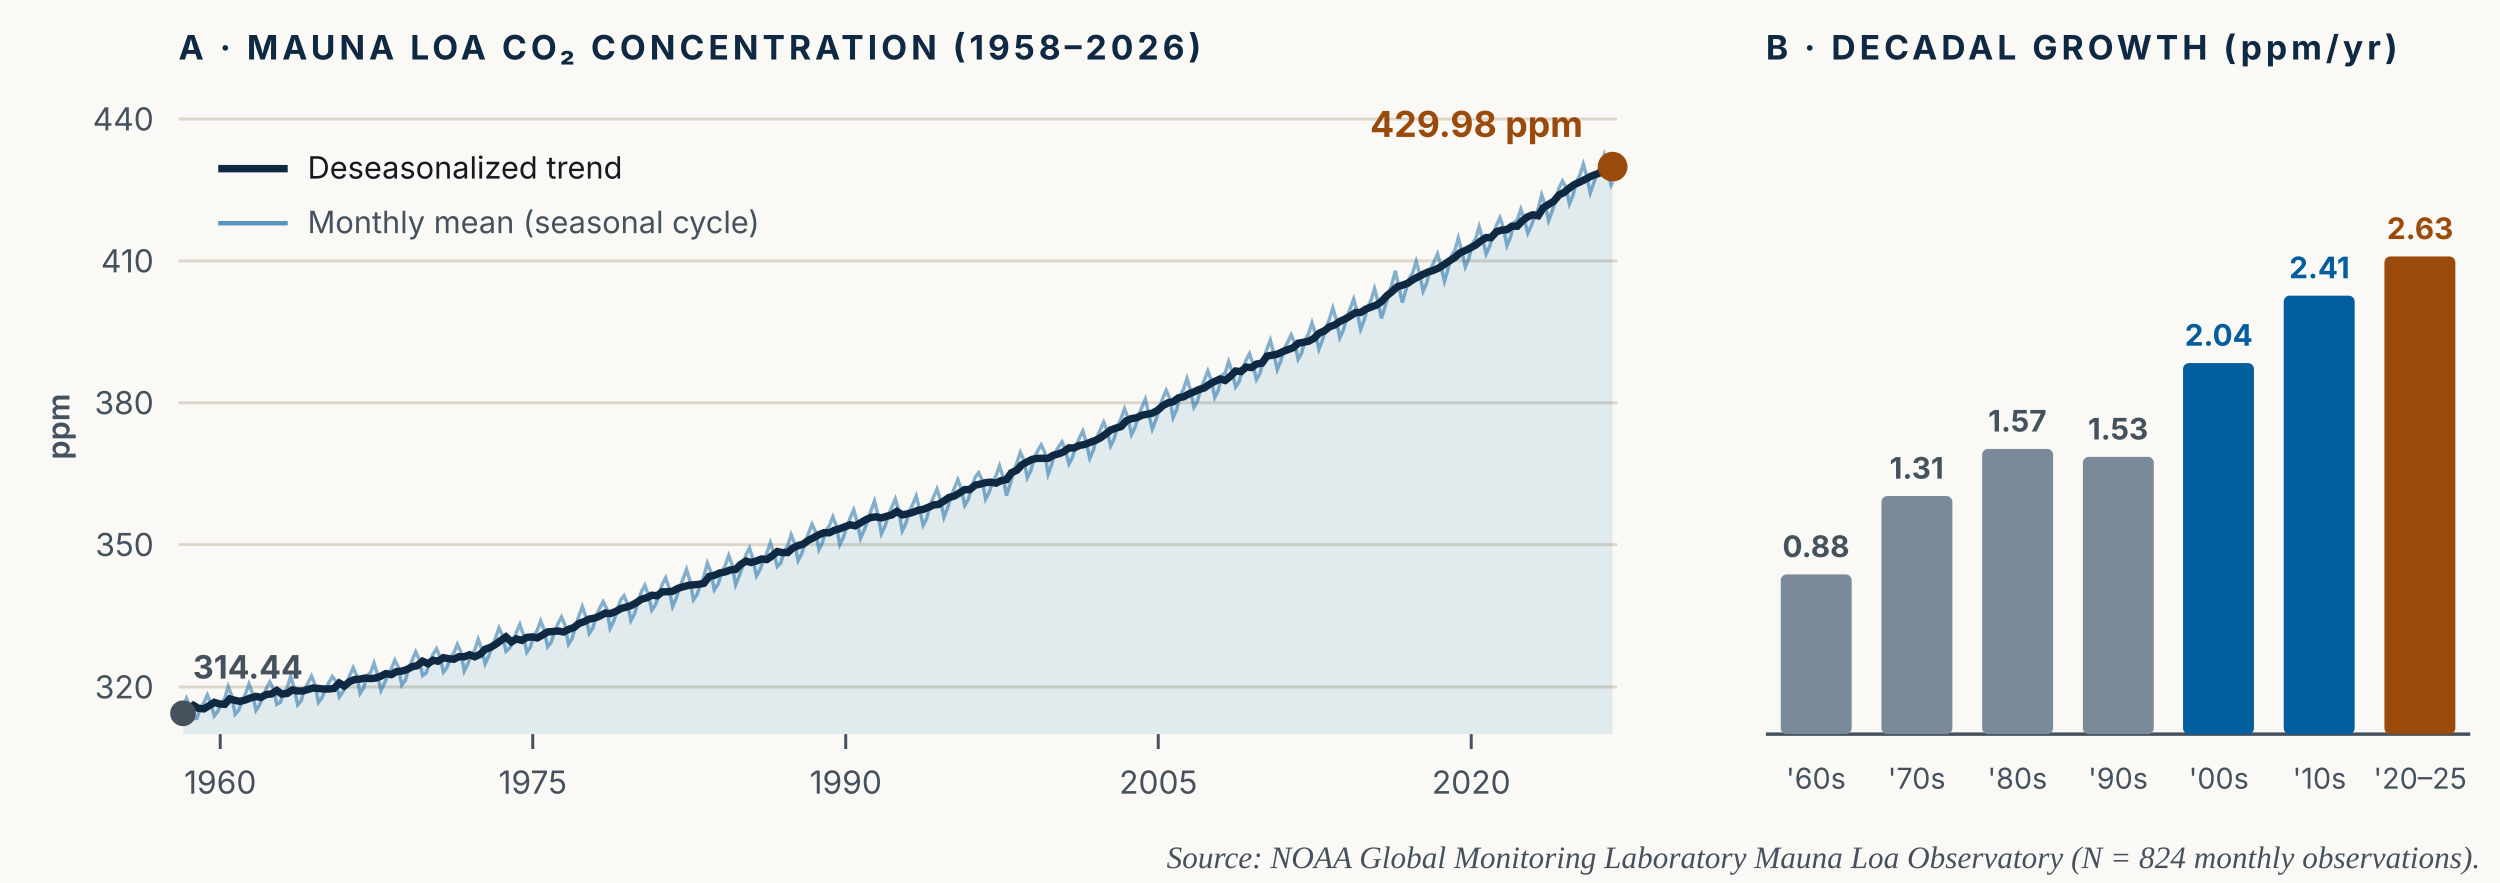
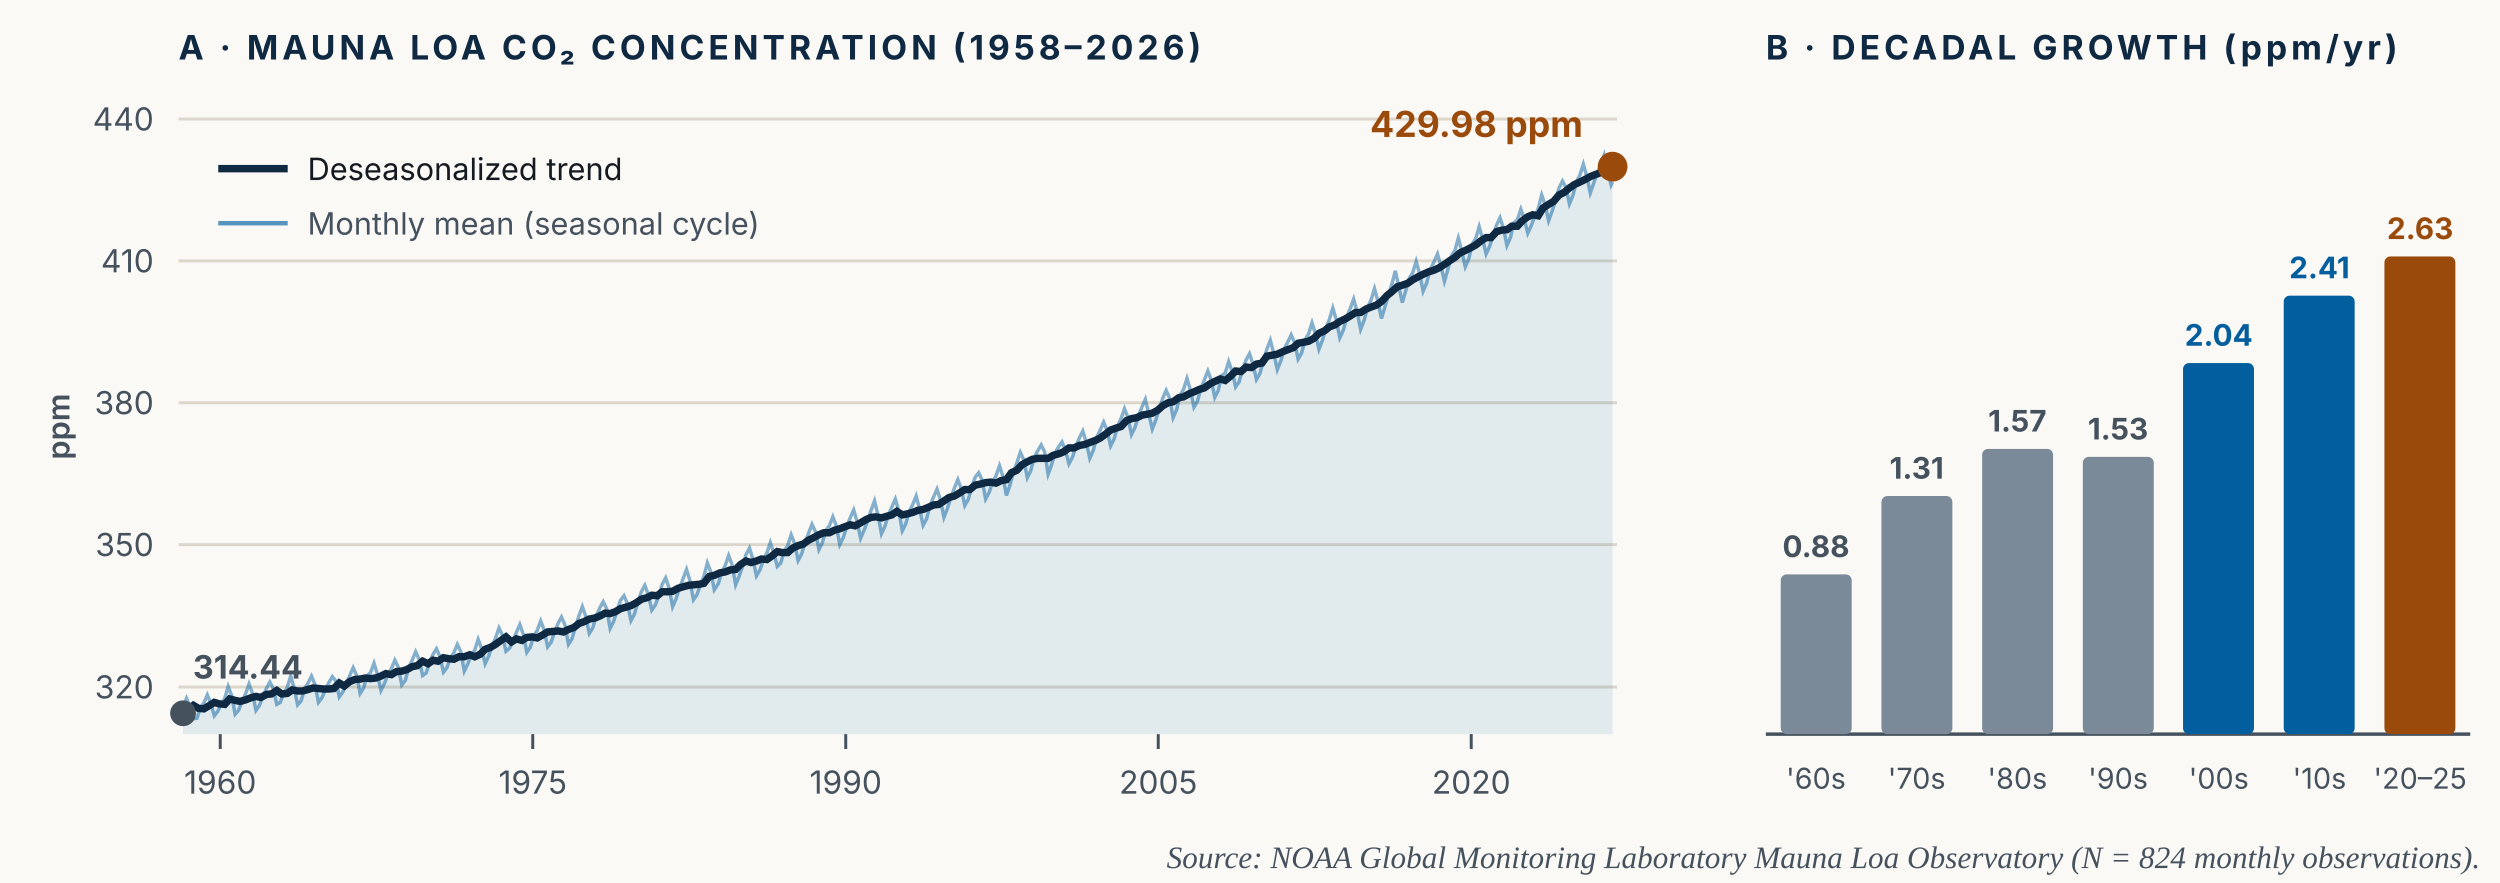
<svg xmlns="http://www.w3.org/2000/svg" width="504pt" height="178pt" viewBox="0 0 504 178">
  <rect x="0" y="0" width="504" height="178" fill="#FAF9F6" />
  <text x="36" y="12" font-family="Inter, sans-serif" font-size="6.8" font-weight="700" letter-spacing="0.8" fill="#0F2942">A · MAUNA LOA CO₂ CONCENTRATION (1958–2026)</text>
  <line x1="36.0" y1="138.5" x2="326.0" y2="138.5" stroke="#DDD7CB" stroke-width="0.6" />
  <text x="31.0" y="140.8" text-anchor="end" font-family="Inter, sans-serif" font-size="6.4" fill="#45525E">320</text>
  <line x1="36.0" y1="109.8" x2="326.0" y2="109.8" stroke="#DDD7CB" stroke-width="0.6" />
  <text x="31.0" y="112.1" text-anchor="end" font-family="Inter, sans-serif" font-size="6.4" fill="#45525E">350</text>
  <line x1="36.0" y1="81.2" x2="326.0" y2="81.2" stroke="#DDD7CB" stroke-width="0.6" />
  <text x="31.0" y="83.5" text-anchor="end" font-family="Inter, sans-serif" font-size="6.4" fill="#45525E">380</text>
  <line x1="36.0" y1="52.6" x2="326.0" y2="52.6" stroke="#DDD7CB" stroke-width="0.6" />
  <text x="31.0" y="54.9" text-anchor="end" font-family="Inter, sans-serif" font-size="6.4" fill="#45525E">410</text>
  <line x1="36.0" y1="24.0" x2="326.0" y2="24.0" stroke="#DDD7CB" stroke-width="0.6" />
  <text x="31.0" y="26.3" text-anchor="end" font-family="Inter, sans-serif" font-size="6.4" fill="#45525E">440</text>
  <text x="14.0" y="86.0" text-anchor="middle" transform="rotate(-90 14.0 86.0)" font-family="Inter, sans-serif" font-size="6.2" font-weight="600" fill="#45525E">ppm</text>
  <line x1="44.4" y1="148.0" x2="44.4" y2="151.0" stroke="#45525E" stroke-width="0.6" />
  <text x="44.4" y="160.0" text-anchor="middle" font-family="Inter, sans-serif" font-size="6.4" fill="#45525E">1960</text>
  <line x1="107.4" y1="148.0" x2="107.4" y2="151.0" stroke="#45525E" stroke-width="0.6" />
  <text x="107.4" y="160.0" text-anchor="middle" font-family="Inter, sans-serif" font-size="6.4" fill="#45525E">1975</text>
  <line x1="170.5" y1="148.0" x2="170.5" y2="151.0" stroke="#45525E" stroke-width="0.6" />
  <text x="170.5" y="160.0" text-anchor="middle" font-family="Inter, sans-serif" font-size="6.4" fill="#45525E">1990</text>
  <line x1="233.5" y1="148.0" x2="233.5" y2="151.0" stroke="#45525E" stroke-width="0.6" />
  <text x="233.5" y="160.0" text-anchor="middle" font-family="Inter, sans-serif" font-size="6.4" fill="#45525E">2005</text>
  <line x1="296.6" y1="148.0" x2="296.6" y2="151.0" stroke="#45525E" stroke-width="0.6" />
  <text x="296.6" y="160.0" text-anchor="middle" font-family="Inter, sans-serif" font-size="6.4" fill="#45525E">2020</text>
  <path d="M 36.9,148.0 L 36.9,143.8 L 37.9,143.1 L 39.0,142.2 L 40.0,142.8 L 41.1,142.9 L 42.1,142.3 L 43.2,141.6 L 44.2,141.9 L 45.3,142.0 L 46.3,140.9 L 47.4,141.2 L 48.4,141.4 L 49.5,141.1 L 50.5,140.7 L 51.6,140.4 L 52.6,140.6 L 53.7,140.0 L 54.7,139.9 L 55.8,139.2 L 56.8,139.9 L 57.9,139.8 L 58.9,139.1 L 60.0,139.3 L 61.0,139.3 L 62.1,139.0 L 63.1,138.7 L 64.2,138.8 L 65.2,138.9 L 66.3,138.9 L 67.3,138.8 L 68.4,137.7 L 69.4,138.3 L 70.5,137.4 L 71.5,137.0 L 72.6,136.9 L 73.6,136.7 L 74.7,136.8 L 75.7,136.7 L 76.8,136.3 L 77.8,135.8 L 78.9,136.0 L 79.9,135.4 L 81.0,135.3 L 82.0,135.0 L 83.1,134.4 L 84.1,134.2 L 85.2,133.3 L 86.3,133.8 L 87.3,133.1 L 88.3,133.3 L 89.4,132.6 L 90.5,132.8 L 91.5,132.9 L 92.5,132.4 L 93.6,132.4 L 94.7,132.0 L 95.7,132.4 L 96.8,131.9 L 97.8,130.9 L 98.9,130.5 L 99.9,129.9 L 101.0,129.1 L 102.0,128.4 L 103.1,129.4 L 104.1,128.8 L 105.2,129.1 L 106.2,128.5 L 107.3,128.4 L 108.3,128.6 L 109.4,128.0 L 110.4,127.4 L 111.5,127.3 L 112.5,127.2 L 113.6,127.4 L 114.6,126.9 L 115.7,126.5 L 116.7,125.7 L 117.8,125.3 L 118.8,124.8 L 119.9,124.6 L 120.9,124.2 L 122.0,123.6 L 123.0,123.7 L 124.1,123.3 L 125.1,122.7 L 126.2,122.4 L 127.2,122.1 L 128.3,121.5 L 129.3,120.8 L 130.4,120.5 L 131.4,120.0 L 132.5,120.1 L 133.5,119.3 L 134.6,119.3 L 135.6,119.2 L 136.7,118.6 L 137.7,118.3 L 138.8,118.0 L 139.8,117.9 L 140.9,117.8 L 141.9,117.6 L 143.0,116.2 L 144.0,116.0 L 145.1,115.5 L 146.2,115.3 L 147.2,114.9 L 148.3,114.8 L 149.3,113.8 L 150.4,113.1 L 151.4,113.4 L 152.5,113.1 L 153.5,112.7 L 154.6,112.8 L 155.6,112.1 L 156.7,111.2 L 157.7,111.4 L 158.8,111.4 L 159.8,110.5 L 160.9,110.0 L 161.9,109.7 L 163.0,108.9 L 164.0,108.4 L 165.1,107.8 L 166.1,107.4 L 167.2,107.4 L 168.2,106.9 L 169.3,106.6 L 170.3,106.2 L 171.4,105.8 L 172.4,106.0 L 173.5,105.4 L 174.5,104.8 L 175.6,104.3 L 176.6,104.2 L 177.7,104.4 L 178.7,104.1 L 179.8,103.8 L 180.8,103.1 L 181.9,103.8 L 182.9,103.6 L 184.0,103.3 L 185.0,102.9 L 186.1,102.7 L 187.1,102.3 L 188.2,101.8 L 189.2,101.7 L 190.3,101.0 L 191.3,100.3 L 192.4,100.0 L 193.4,99.4 L 194.5,98.7 L 195.5,98.7 L 196.6,97.8 L 197.6,97.6 L 198.7,97.3 L 199.7,97.2 L 200.8,97.4 L 201.8,96.9 L 202.9,96.7 L 203.9,95.3 L 205.0,94.8 L 206.0,93.7 L 207.1,93.1 L 208.1,92.6 L 209.2,92.4 L 210.2,92.4 L 211.3,92.4 L 212.3,91.8 L 213.4,91.5 L 214.4,91.1 L 215.5,90.3 L 216.5,90.3 L 217.6,89.8 L 218.7,89.6 L 219.7,89.2 L 220.8,88.8 L 221.8,88.3 L 222.9,87.5 L 223.9,86.7 L 225.0,86.3 L 226.0,86.0 L 227.1,84.8 L 228.1,84.4 L 229.2,84.2 L 230.2,83.7 L 231.3,83.5 L 232.3,83.3 L 233.4,82.7 L 234.4,81.8 L 235.5,81.2 L 236.5,81.0 L 237.6,80.2 L 238.6,80.0 L 239.7,79.4 L 240.7,79.0 L 241.8,78.5 L 242.8,78.2 L 243.9,77.4 L 244.9,76.9 L 246.0,76.4 L 247.0,76.7 L 248.1,75.8 L 249.1,74.8 L 250.2,74.9 L 251.2,74.0 L 252.3,74.1 L 253.3,73.4 L 254.4,73.2 L 255.4,71.8 L 256.5,71.6 L 257.5,71.4 L 258.6,70.9 L 259.6,70.5 L 260.7,70.1 L 261.7,69.2 L 262.8,69.0 L 263.8,68.8 L 264.9,68.2 L 265.9,67.2 L 267.0,66.7 L 268.0,65.9 L 269.1,65.5 L 270.1,64.8 L 271.2,64.3 L 272.2,63.7 L 273.3,63.0 L 274.3,63.0 L 275.4,62.3 L 276.4,61.9 L 277.5,61.5 L 278.5,60.8 L 279.6,59.6 L 280.6,58.8 L 281.7,57.8 L 282.7,57.5 L 283.8,57.1 L 284.8,56.4 L 285.9,55.8 L 286.9,55.3 L 288.0,54.8 L 289.0,54.5 L 290.1,54.0 L 291.2,53.3 L 292.2,52.6 L 293.3,51.9 L 294.3,51.0 L 295.4,50.5 L 296.4,50.0 L 297.5,49.4 L 298.5,48.6 L 299.6,47.9 L 300.6,47.9 L 301.7,46.7 L 302.7,46.4 L 303.8,46.3 L 304.8,45.6 L 305.9,45.6 L 306.9,44.5 L 308.0,43.7 L 309.0,43.3 L 310.1,43.5 L 311.1,41.9 L 312.2,41.2 L 313.2,40.6 L 314.3,39.3 L 315.3,38.8 L 316.4,37.9 L 317.4,37.2 L 318.5,36.7 L 319.5,36.2 L 320.6,35.6 L 321.6,35.2 L 322.7,34.8 L 323.7,34.5 L 324.8,34.0 L 325.1,33.6 L 325.1,148.0 Z" fill="#035E9E" fill-opacity="0.10" />
  <path d="M 36.9,142.6 L 37.6,140.8 L 38.3,142.4 L 39.0,144.9 L 39.7,144.8 L 40.4,142.7 L 41.1,141.7 L 41.8,140.1 L 42.5,141.8 L 43.2,144.3 L 43.9,143.4 L 44.6,141.9 L 45.3,140.8 L 46.0,138.4 L 46.7,140.2 L 47.4,144.0 L 48.1,143.2 L 48.8,141.4 L 49.5,139.9 L 50.2,137.9 L 50.9,139.8 L 51.6,143.2 L 52.3,142.2 L 53.0,140.4 L 53.7,138.8 L 54.4,137.5 L 55.1,138.8 L 55.8,142.0 L 56.5,141.6 L 57.2,139.7 L 57.9,138.6 L 58.6,136.3 L 59.3,138.7 L 60.0,142.1 L 60.7,141.3 L 61.4,138.9 L 62.1,137.7 L 62.8,136.3 L 63.5,138.0 L 64.2,141.6 L 64.9,140.7 L 65.6,139.0 L 66.3,137.6 L 67.0,136.4 L 67.7,137.3 L 68.4,140.5 L 69.1,139.5 L 69.8,137.9 L 70.5,136.2 L 71.2,134.6 L 71.9,136.2 L 72.6,139.8 L 73.3,138.7 L 74.0,136.2 L 74.7,135.6 L 75.4,133.7 L 76.1,136.0 L 76.8,139.2 L 77.5,137.8 L 78.2,136.0 L 78.9,134.8 L 79.6,133.1 L 80.3,134.5 L 81.0,138.1 L 81.7,137.2 L 82.4,134.6 L 83.1,133.1 L 83.8,131.4 L 84.5,132.9 L 85.2,136.2 L 85.9,135.7 L 86.6,133.6 L 87.3,131.9 L 88.0,130.8 L 88.7,132.4 L 89.4,135.5 L 90.1,134.6 L 90.8,132.6 L 91.5,131.6 L 92.2,129.9 L 92.9,131.4 L 93.6,135.3 L 94.3,133.9 L 95.0,132.0 L 95.7,131.1 L 96.4,128.9 L 97.1,130.8 L 97.8,133.8 L 98.5,132.3 L 99.2,130.3 L 99.9,128.6 L 100.6,126.6 L 101.3,128.1 L 102.0,131.3 L 102.7,130.7 L 103.4,129.5 L 104.1,127.5 L 104.8,125.9 L 105.5,127.9 L 106.2,131.5 L 106.9,130.5 L 107.6,128.2 L 108.3,127.1 L 109.0,125.2 L 109.7,127.0 L 110.4,130.4 L 111.1,129.5 L 111.8,127.4 L 112.5,125.7 L 113.2,124.4 L 113.9,126.0 L 114.6,129.9 L 115.3,128.8 L 116.0,126.4 L 116.7,124.2 L 117.4,122.3 L 118.1,124.3 L 118.8,127.7 L 119.5,126.6 L 120.2,124.2 L 120.9,122.6 L 121.6,121.3 L 122.3,122.7 L 123.0,126.7 L 123.7,125.3 L 124.4,123.1 L 125.1,121.0 L 125.8,120.1 L 126.5,121.7 L 127.2,125.1 L 127.9,123.8 L 128.6,121.4 L 129.3,119.3 L 130.0,118.0 L 130.7,119.9 L 131.4,123.0 L 132.1,122.0 L 132.8,120.1 L 133.5,117.8 L 134.2,116.5 L 134.9,118.6 L 135.6,122.3 L 136.3,120.7 L 137.0,118.5 L 137.7,116.7 L 138.4,114.8 L 139.1,117.1 L 139.8,120.9 L 140.5,119.9 L 141.2,117.9 L 141.9,116.2 L 142.6,113.5 L 143.3,115.3 L 144.0,118.9 L 144.8,117.7 L 145.5,115.4 L 146.2,114.0 L 146.9,112.0 L 147.6,113.9 L 148.3,117.9 L 149.0,116.2 L 149.7,114.2 L 150.4,111.8 L 151.1,110.5 L 151.8,112.8 L 152.5,116.1 L 153.2,114.9 L 153.9,112.9 L 154.6,111.5 L 155.3,109.4 L 156.0,111.5 L 156.7,114.2 L 157.4,113.5 L 158.1,111.1 L 158.8,110.0 L 159.5,107.8 L 160.2,109.6 L 160.9,113.0 L 161.6,111.7 L 162.3,109.4 L 163.0,107.5 L 163.7,105.7 L 164.4,107.2 L 165.1,110.8 L 165.8,109.4 L 166.5,106.9 L 167.2,106.0 L 167.9,104.2 L 168.6,106.0 L 169.3,109.8 L 170.0,108.4 L 170.7,106.2 L 171.4,104.4 L 172.1,102.8 L 172.8,105.2 L 173.5,108.5 L 174.2,106.9 L 174.9,105.1 L 175.6,102.9 L 176.3,101.0 L 177.0,103.8 L 177.7,107.6 L 178.4,106.1 L 179.1,103.8 L 179.8,102.2 L 180.5,100.6 L 181.2,103.0 L 181.9,107.0 L 182.6,105.6 L 183.3,103.1 L 184.0,101.7 L 184.7,100.0 L 185.4,102.7 L 186.1,105.9 L 186.8,104.6 L 187.5,101.9 L 188.2,100.2 L 188.9,98.6 L 189.6,100.8 L 190.3,104.3 L 191.0,102.5 L 191.7,100.3 L 192.4,98.4 L 193.1,96.7 L 193.8,98.6 L 194.5,101.9 L 195.2,100.7 L 195.9,98.2 L 196.6,96.2 L 197.3,95.3 L 198.0,96.8 L 198.7,100.6 L 199.4,99.3 L 200.1,97.2 L 200.8,95.9 L 201.5,93.9 L 202.2,96.1 L 202.9,99.9 L 203.6,97.8 L 204.3,95.2 L 205.0,93.3 L 205.7,91.2 L 206.4,92.7 L 207.1,96.3 L 207.8,94.9 L 208.5,92.3 L 209.2,90.9 L 209.9,89.7 L 210.6,91.1 L 211.3,95.6 L 212.0,93.7 L 212.7,91.3 L 213.4,90.1 L 214.1,89.1 L 214.8,90.8 L 215.5,93.5 L 216.2,92.2 L 216.9,90.0 L 217.6,88.3 L 218.3,86.9 L 219.0,89.2 L 219.7,92.4 L 220.4,90.8 L 221.1,88.2 L 221.8,86.7 L 222.5,85.1 L 223.2,86.8 L 223.9,89.9 L 224.6,88.5 L 225.3,85.9 L 226.0,84.4 L 226.7,82.4 L 227.4,84.2 L 228.1,87.6 L 228.8,86.2 L 229.5,83.9 L 230.2,82.1 L 230.9,80.5 L 231.6,83.5 L 232.3,86.5 L 233.0,84.7 L 233.7,82.5 L 234.4,80.3 L 235.1,78.7 L 235.8,80.3 L 236.5,84.2 L 237.2,82.6 L 237.9,79.7 L 238.6,78.5 L 239.3,76.3 L 240.0,78.7 L 240.7,82.1 L 241.4,80.9 L 242.1,78.3 L 242.8,76.6 L 243.5,74.8 L 244.2,76.7 L 244.9,80.1 L 245.6,78.7 L 246.3,75.7 L 247.0,75.2 L 247.7,72.9 L 248.4,74.9 L 249.1,78.0 L 249.8,77.0 L 250.5,74.4 L 251.2,72.6 L 251.9,71.3 L 252.6,73.4 L 253.3,76.5 L 254.0,75.3 L 254.7,72.7 L 255.4,70.4 L 256.1,68.6 L 256.8,71.3 L 257.5,74.5 L 258.2,72.8 L 258.9,70.3 L 259.6,69.0 L 260.3,67.5 L 261.0,69.1 L 261.7,72.4 L 262.4,71.2 L 263.1,68.5 L 263.8,67.3 L 264.5,65.1 L 265.2,67.3 L 265.9,70.4 L 266.6,68.6 L 267.3,66.2 L 268.0,64.4 L 268.7,62.1 L 269.4,64.5 L 270.1,68.1 L 270.8,66.6 L 271.5,64.0 L 272.2,62.2 L 272.9,60.3 L 273.6,62.9 L 274.3,66.4 L 275.0,64.6 L 275.7,62.0 L 276.4,60.5 L 277.1,58.2 L 277.8,60.8 L 278.5,64.2 L 279.2,61.9 L 279.9,59.5 L 280.6,57.3 L 281.3,54.6 L 282.0,57.8 L 282.7,61.0 L 283.4,58.6 L 284.1,56.1 L 284.8,55.0 L 285.5,52.7 L 286.2,55.2 L 286.9,58.7 L 287.6,57.1 L 288.3,54.4 L 289.0,53.0 L 289.8,51.2 L 290.5,53.7 L 291.2,56.7 L 291.9,54.3 L 292.6,51.6 L 293.3,50.5 L 294.0,48.0 L 294.7,50.7 L 295.4,53.8 L 296.1,52.2 L 296.8,49.2 L 297.5,48.1 L 298.2,45.7 L 298.9,48.2 L 299.6,51.2 L 300.3,49.7 L 301.0,47.4 L 301.7,45.4 L 302.4,43.9 L 303.1,46.0 L 303.8,49.5 L 304.5,47.9 L 305.2,44.9 L 305.9,44.3 L 306.6,42.2 L 307.3,44.2 L 308.0,47.0 L 308.7,45.5 L 309.4,43.6 L 310.1,42.1 L 310.8,39.3 L 311.5,41.3 L 312.2,44.5 L 312.9,42.6 L 313.6,40.4 L 314.3,37.9 L 315.0,36.5 L 315.7,37.8 L 316.4,41.1 L 317.1,39.4 L 317.8,36.7 L 318.5,35.3 L 319.2,33.1 L 319.9,35.6 L 320.6,38.9 L 321.3,36.9 L 322.0,34.9 L 322.7,33.4 L 323.4,31.3 L 324.1,34.4 L 324.8,37.3 L 325.1,36.7" fill="none" stroke="#035E9E" stroke-opacity="0.48" stroke-width="0.7" />
  <path d="M 36.9,143.8 L 37.9,143.1 L 39.0,142.2 L 40.0,142.8 L 41.1,142.9 L 42.1,142.3 L 43.2,141.6 L 44.2,141.9 L 45.3,142.0 L 46.3,140.9 L 47.4,141.2 L 48.4,141.4 L 49.5,141.1 L 50.5,140.7 L 51.6,140.4 L 52.6,140.6 L 53.7,140.0 L 54.7,139.9 L 55.8,139.2 L 56.8,139.9 L 57.9,139.8 L 58.9,139.1 L 60.0,139.3 L 61.0,139.3 L 62.1,139.0 L 63.1,138.7 L 64.2,138.8 L 65.2,138.9 L 66.3,138.9 L 67.3,138.8 L 68.4,137.7 L 69.4,138.3 L 70.5,137.4 L 71.5,137.0 L 72.6,136.9 L 73.6,136.7 L 74.7,136.8 L 75.7,136.7 L 76.8,136.3 L 77.8,135.8 L 78.9,136.0 L 79.9,135.4 L 81.0,135.3 L 82.0,135.0 L 83.1,134.4 L 84.1,134.2 L 85.2,133.3 L 86.3,133.8 L 87.3,133.1 L 88.3,133.3 L 89.4,132.6 L 90.5,132.8 L 91.5,132.9 L 92.5,132.4 L 93.6,132.4 L 94.7,132.0 L 95.7,132.4 L 96.8,131.9 L 97.8,130.9 L 98.9,130.5 L 99.9,129.9 L 101.0,129.1 L 102.0,128.4 L 103.1,129.4 L 104.1,128.8 L 105.2,129.1 L 106.2,128.5 L 107.3,128.4 L 108.3,128.6 L 109.4,128.0 L 110.4,127.4 L 111.5,127.3 L 112.5,127.2 L 113.6,127.4 L 114.6,126.9 L 115.7,126.5 L 116.7,125.7 L 117.8,125.3 L 118.8,124.8 L 119.9,124.6 L 120.9,124.2 L 122.0,123.6 L 123.0,123.7 L 124.1,123.3 L 125.1,122.7 L 126.2,122.4 L 127.2,122.1 L 128.3,121.5 L 129.3,120.8 L 130.4,120.5 L 131.4,120.0 L 132.5,120.1 L 133.5,119.3 L 134.6,119.3 L 135.6,119.2 L 136.7,118.6 L 137.7,118.3 L 138.8,118.0 L 139.8,117.9 L 140.9,117.8 L 141.9,117.6 L 143.0,116.2 L 144.0,116.0 L 145.1,115.5 L 146.2,115.3 L 147.2,114.9 L 148.3,114.8 L 149.3,113.8 L 150.4,113.1 L 151.4,113.4 L 152.5,113.1 L 153.5,112.7 L 154.6,112.8 L 155.6,112.1 L 156.7,111.2 L 157.7,111.4 L 158.8,111.4 L 159.8,110.5 L 160.9,110.0 L 161.9,109.7 L 163.0,108.9 L 164.0,108.4 L 165.1,107.8 L 166.1,107.4 L 167.2,107.4 L 168.2,106.9 L 169.3,106.6 L 170.3,106.2 L 171.4,105.8 L 172.4,106.0 L 173.5,105.4 L 174.5,104.8 L 175.6,104.3 L 176.6,104.2 L 177.7,104.4 L 178.7,104.1 L 179.8,103.8 L 180.8,103.1 L 181.9,103.8 L 182.9,103.6 L 184.0,103.3 L 185.0,102.9 L 186.1,102.7 L 187.1,102.3 L 188.2,101.8 L 189.2,101.7 L 190.3,101.0 L 191.3,100.3 L 192.4,100.0 L 193.4,99.4 L 194.5,98.7 L 195.5,98.7 L 196.6,97.8 L 197.6,97.6 L 198.7,97.3 L 199.7,97.2 L 200.8,97.4 L 201.8,96.9 L 202.9,96.7 L 203.9,95.3 L 205.0,94.8 L 206.0,93.7 L 207.1,93.1 L 208.1,92.6 L 209.2,92.4 L 210.2,92.4 L 211.3,92.4 L 212.3,91.8 L 213.4,91.5 L 214.4,91.1 L 215.5,90.3 L 216.5,90.3 L 217.6,89.8 L 218.7,89.6 L 219.7,89.2 L 220.8,88.8 L 221.8,88.3 L 222.9,87.5 L 223.9,86.7 L 225.0,86.3 L 226.0,86.0 L 227.1,84.8 L 228.1,84.4 L 229.2,84.2 L 230.2,83.7 L 231.3,83.5 L 232.3,83.3 L 233.4,82.7 L 234.4,81.8 L 235.5,81.2 L 236.5,81.0 L 237.6,80.2 L 238.6,80.0 L 239.7,79.4 L 240.7,79.0 L 241.8,78.5 L 242.8,78.2 L 243.9,77.4 L 244.9,76.9 L 246.0,76.4 L 247.0,76.7 L 248.1,75.8 L 249.1,74.8 L 250.2,74.9 L 251.2,74.0 L 252.3,74.1 L 253.3,73.4 L 254.4,73.2 L 255.4,71.8 L 256.5,71.6 L 257.5,71.4 L 258.6,70.9 L 259.6,70.5 L 260.7,70.1 L 261.7,69.2 L 262.8,69.0 L 263.8,68.8 L 264.9,68.2 L 265.9,67.2 L 267.0,66.7 L 268.0,65.9 L 269.1,65.5 L 270.1,64.8 L 271.2,64.3 L 272.2,63.7 L 273.3,63.0 L 274.3,63.0 L 275.4,62.3 L 276.4,61.9 L 277.5,61.5 L 278.5,60.8 L 279.6,59.6 L 280.6,58.8 L 281.7,57.8 L 282.7,57.5 L 283.8,57.1 L 284.8,56.4 L 285.9,55.8 L 286.9,55.3 L 288.0,54.8 L 289.0,54.5 L 290.1,54.0 L 291.2,53.3 L 292.2,52.6 L 293.3,51.9 L 294.3,51.0 L 295.4,50.5 L 296.4,50.0 L 297.5,49.4 L 298.5,48.6 L 299.6,47.9 L 300.6,47.9 L 301.7,46.7 L 302.7,46.4 L 303.8,46.3 L 304.8,45.6 L 305.9,45.6 L 306.9,44.5 L 308.0,43.7 L 309.0,43.3 L 310.1,43.5 L 311.1,41.9 L 312.2,41.2 L 313.2,40.6 L 314.3,39.3 L 315.3,38.8 L 316.4,37.9 L 317.4,37.2 L 318.5,36.7 L 319.5,36.2 L 320.6,35.6 L 321.6,35.2 L 322.7,34.8 L 323.7,34.5 L 324.8,34.0 L 325.1,33.6" fill="none" stroke="#0F2942" stroke-width="1.5" />
  <circle cx="36.9" cy="143.8" r="2.6" fill="#45525E" />
  <text x="38.9" y="136.8" font-family="Inter, sans-serif" font-size="6.5" font-weight="700" fill="#45525E">314.44</text>
  <circle cx="325.1" cy="33.6" r="3.0" fill="#9A4A0B" />
  <text x="319.1" y="27.6" text-anchor="end" font-family="Inter, sans-serif" font-size="7.2" font-weight="700" fill="#9A4A0B">429.98 ppm</text>
  <line x1="44" y1="34" x2="58" y2="34" stroke="#0F2942" stroke-width="1.5" />
-   <text x="62" y="36" font-family="Inter, sans-serif" font-size="6.2" fill="#141A20">Deseasonalized trend</text>
+   <text x="62" y="36.3" font-family="Inter, sans-serif" font-size="6.2" fill="#141A20">Deseasonalized trend</text>
  <line x1="44" y1="45" x2="58" y2="45" stroke="#035E9E" stroke-opacity="0.65" stroke-width="0.9" />
-   <text x="62" y="47" font-family="Inter, sans-serif" font-size="6.2" fill="#45525E">Monthly mean (seasonal cycle)</text>
+   <text x="62" y="47.3" font-family="Inter, sans-serif" font-size="6.2" fill="#45525E">Monthly mean (seasonal cycle)</text>
  <text x="356" y="12" font-family="Inter, sans-serif" font-size="6.8" font-weight="700" letter-spacing="0.8" fill="#0F2942">B · DECADAL GROWTH (ppm/yr)</text>
  <line x1="356.0" y1="148.0" x2="498.0" y2="148.0" stroke="#45525E" stroke-width="0.7" />
  <rect x="359.0" y="115.8" width="14.3" height="32.2" fill="#7B8A98" rx="1.2" />
  <text x="366.1" y="112.3" text-anchor="middle" font-family="Inter, sans-serif" font-size="6.0" font-weight="700" fill="#45525E">0.88</text>
  <text x="366.1" y="159.0" text-anchor="middle" font-family="Inter, sans-serif" font-size="5.8" fill="#45525E">'60s</text>
  <rect x="379.3" y="100.0" width="14.3" height="48.0" fill="#7B8A98" rx="1.2" />
  <text x="386.4" y="96.5" text-anchor="middle" font-family="Inter, sans-serif" font-size="6.0" font-weight="700" fill="#45525E">1.31</text>
  <text x="386.4" y="159.0" text-anchor="middle" font-family="Inter, sans-serif" font-size="5.8" fill="#45525E">'70s</text>
  <rect x="399.6" y="90.5" width="14.3" height="57.5" fill="#7B8A98" rx="1.2" />
  <text x="406.7" y="87.0" text-anchor="middle" font-family="Inter, sans-serif" font-size="6.0" font-weight="700" fill="#45525E">1.57</text>
  <text x="406.7" y="159.0" text-anchor="middle" font-family="Inter, sans-serif" font-size="5.8" fill="#45525E">'80s</text>
  <rect x="419.9" y="92.1" width="14.3" height="55.9" fill="#7B8A98" rx="1.2" />
  <text x="427.0" y="88.6" text-anchor="middle" font-family="Inter, sans-serif" font-size="6.0" font-weight="700" fill="#45525E">1.53</text>
  <text x="427.0" y="159.0" text-anchor="middle" font-family="Inter, sans-serif" font-size="5.8" fill="#45525E">'90s</text>
  <rect x="440.1" y="73.2" width="14.3" height="74.8" fill="#035E9E" rx="1.2" />
  <text x="447.3" y="69.7" text-anchor="middle" font-family="Inter, sans-serif" font-size="6.0" font-weight="700" fill="#035E9E">2.04</text>
  <text x="447.3" y="159.0" text-anchor="middle" font-family="Inter, sans-serif" font-size="5.8" fill="#45525E">'00s</text>
  <rect x="460.4" y="59.6" width="14.3" height="88.4" fill="#035E9E" rx="1.2" />
  <text x="467.6" y="56.1" text-anchor="middle" font-family="Inter, sans-serif" font-size="6.0" font-weight="700" fill="#035E9E">2.41</text>
  <text x="467.6" y="159.0" text-anchor="middle" font-family="Inter, sans-serif" font-size="5.8" fill="#45525E">'10s</text>
  <rect x="480.7" y="51.7" width="14.3" height="96.3" fill="#9A4A0B" rx="1.2" />
  <text x="487.9" y="48.2" text-anchor="middle" font-family="Inter, sans-serif" font-size="6.0" font-weight="700" fill="#9A4A0B">2.63</text>
  <text x="487.9" y="159.0" text-anchor="middle" font-family="Inter, sans-serif" font-size="5.8" fill="#45525E">'20–25</text>
  <text x="500" y="175" text-anchor="end" font-family="Source Serif 4, Georgia, serif" font-style="italic" font-size="6.3" fill="#45525E">Source: NOAA Global Monitoring Laboratory Mauna Loa Observatory (N = 824 monthly observations).</text>
</svg>
